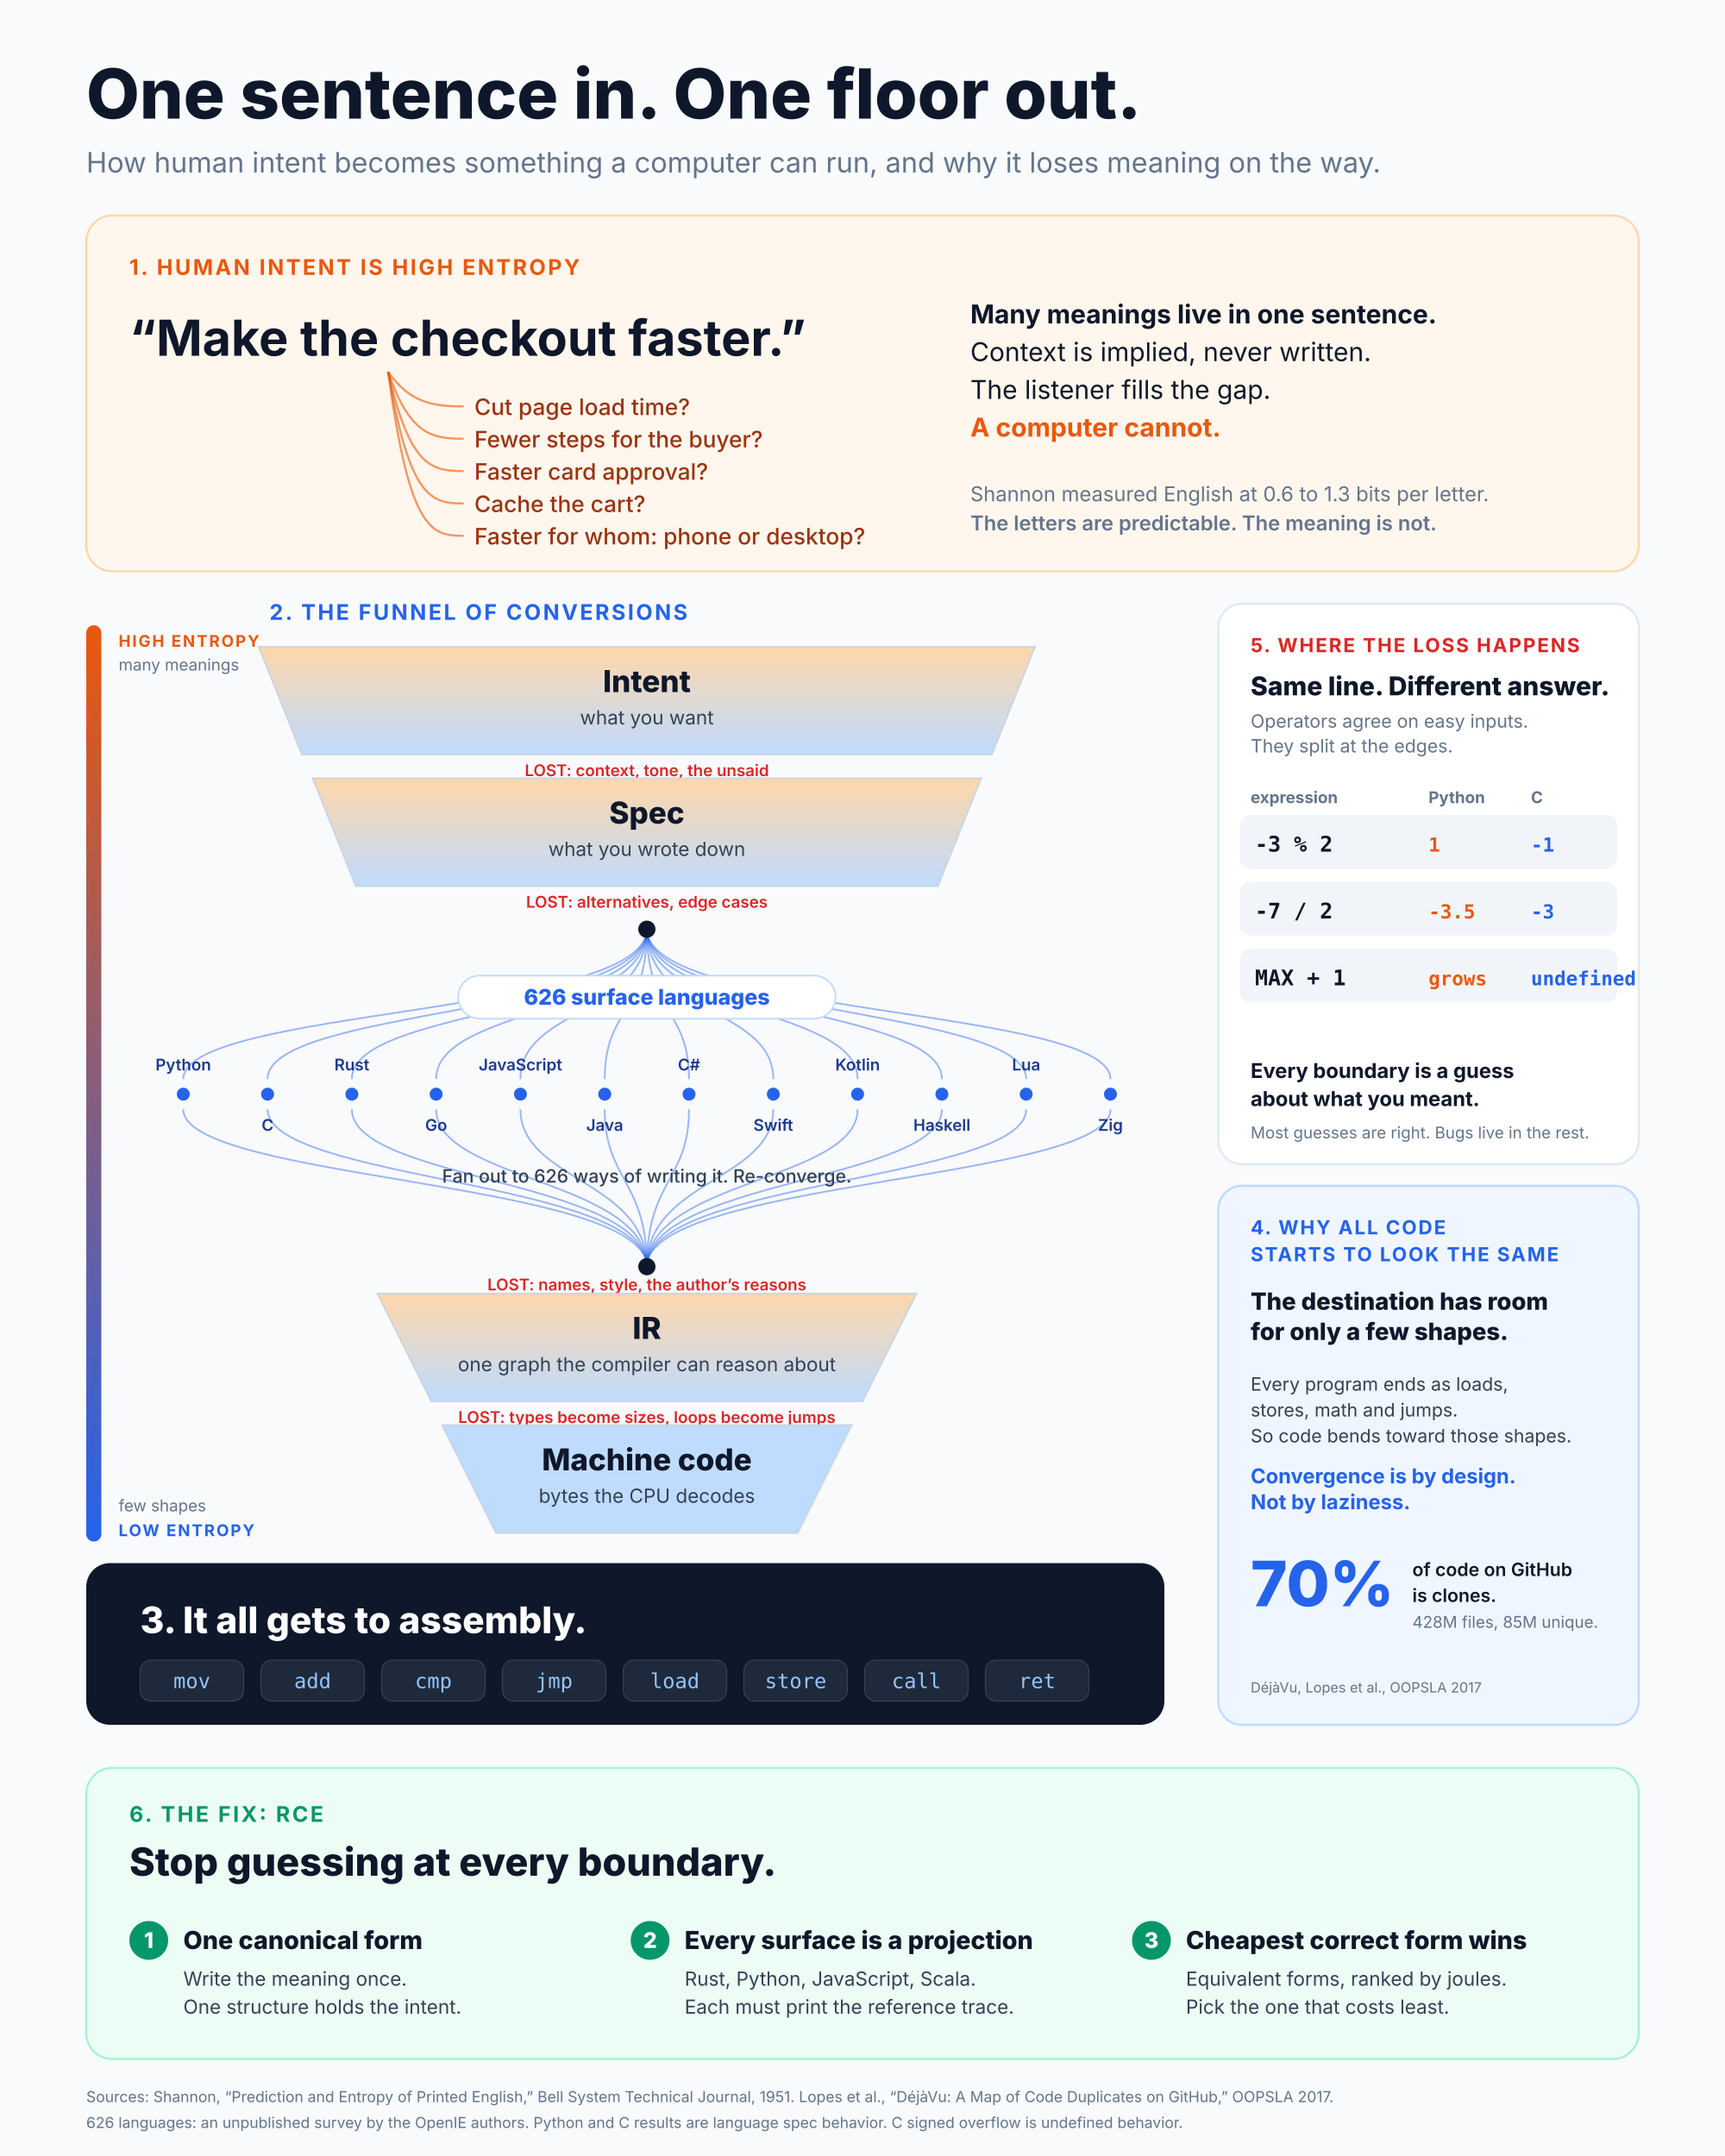
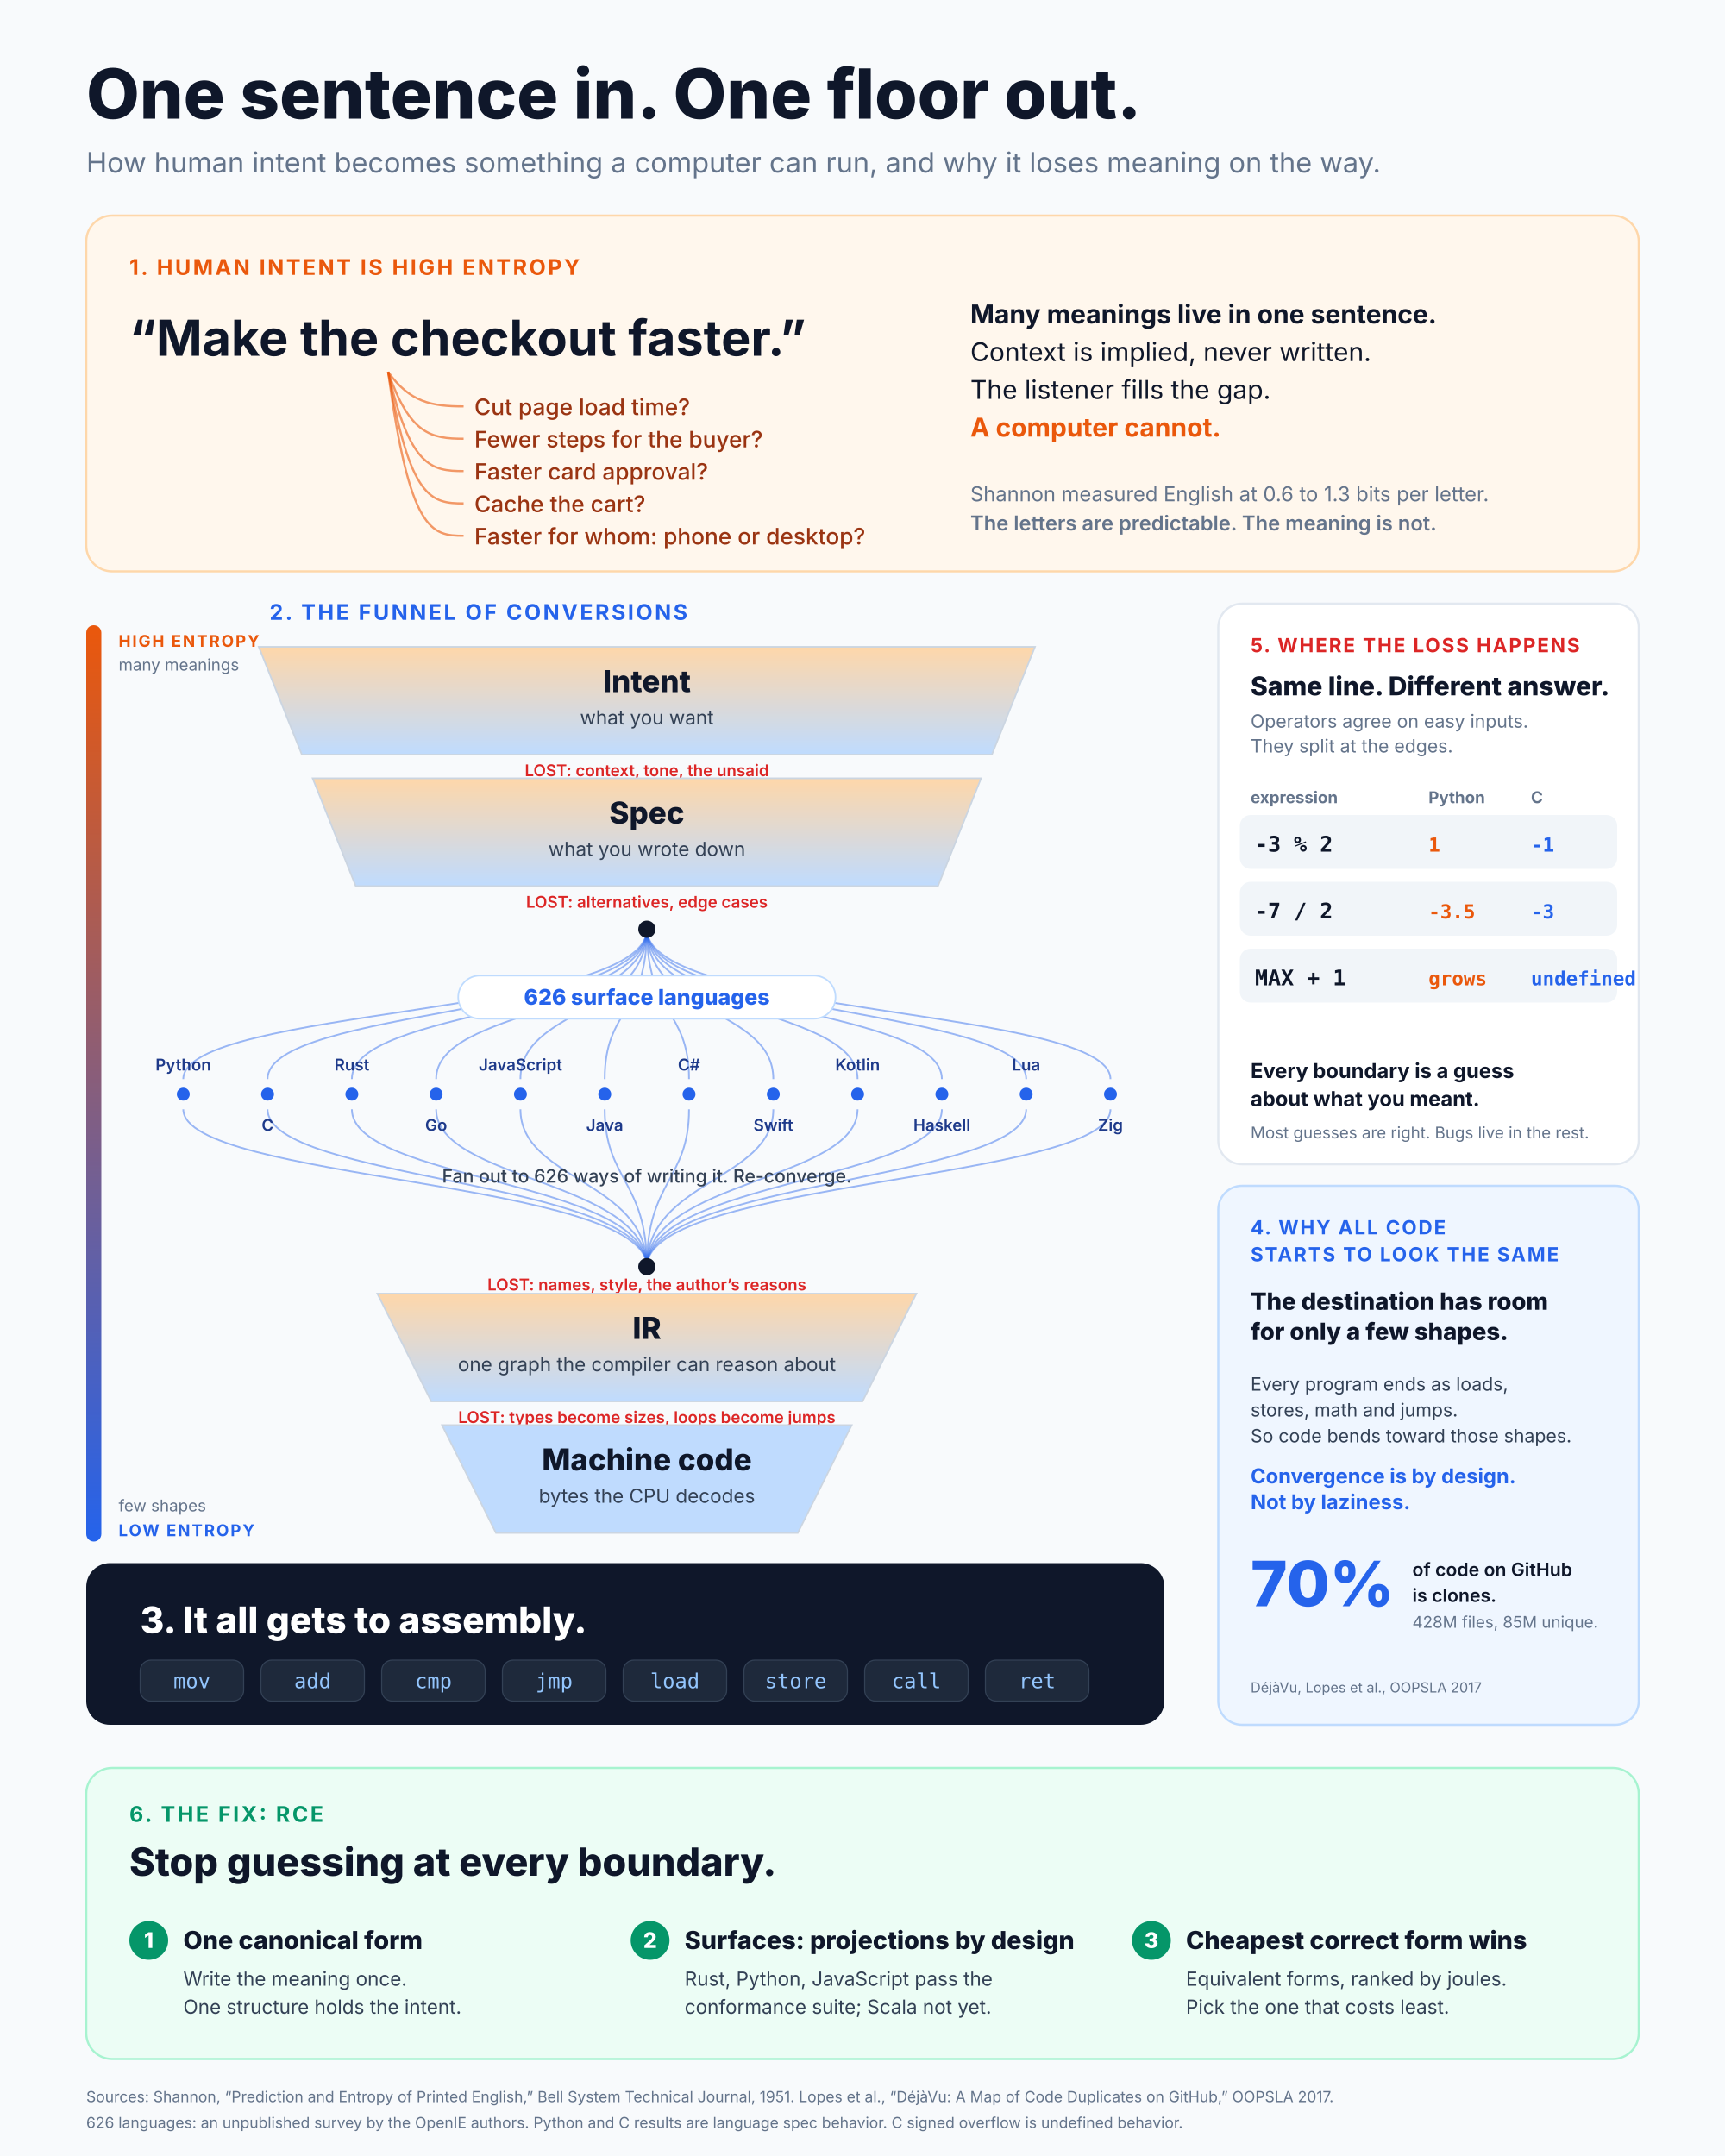
<svg xmlns="http://www.w3.org/2000/svg" width="1600" height="2000" viewBox="0 0 1600 2000">
  <rect width="1600" height="2000" fill="#f8fafc" />
  <defs>
    <linearGradient id="ent" x1="0" y1="0" x2="0" y2="1">
      <stop offset="0" stop-color="#ea580c" />
      <stop offset="1" stop-color="#2563eb" />
    </linearGradient>
    <linearGradient id="fun" x1="0" y1="0" x2="0" y2="1">
      <stop offset="0" stop-color="#fed7aa" />
      <stop offset="1" stop-color="#bfdbfe" />
    </linearGradient>
  </defs>
  <text x="80" y="110" font-family="Inter, 'DejaVu Sans', sans-serif" font-size="64" font-weight="800" fill="#0f172a" text-anchor="start">One sentence in. One floor out.</text>
  <text x="80" y="160" font-family="Inter, 'DejaVu Sans', sans-serif" font-size="26" font-weight="400" fill="#64748b" text-anchor="start">How human intent becomes something a computer can run, and why it loses meaning on the way.</text>
  <rect x="80" y="200" width="1440" height="330" rx="24" fill="#fff7ed" stroke="#fed7aa" stroke-width="2" opacity="1" />
  <text x="120" y="255" font-family="Inter, 'DejaVu Sans', sans-serif" font-size="20" font-weight="700" fill="#ea580c" text-anchor="start" letter-spacing="2">1. HUMAN INTENT IS HIGH ENTROPY</text>
  <text x="120" y="330" font-family="Inter, 'DejaVu Sans', sans-serif" font-size="46" font-weight="700" fill="#0f172a" text-anchor="start">“Make the checkout faster.”</text>
  <path d="M 360 345 C 380 373, 400 377, 430 377" stroke="#ea580c" stroke-width="2" fill="none" opacity="0.6" />
  <text x="440" y="385" font-family="Inter, 'DejaVu Sans', sans-serif" font-size="21" font-weight="500" fill="#9a3412" text-anchor="start">Cut page load time?</text>
  <path d="M 360 345 C 380 403, 400 407, 430 407" stroke="#ea580c" stroke-width="2" fill="none" opacity="0.6" />
  <text x="440" y="415" font-family="Inter, 'DejaVu Sans', sans-serif" font-size="21" font-weight="500" fill="#9a3412" text-anchor="start">Fewer steps for the buyer?</text>
  <path d="M 360 345 C 380 433, 400 437, 430 437" stroke="#ea580c" stroke-width="2" fill="none" opacity="0.6" />
  <text x="440" y="445" font-family="Inter, 'DejaVu Sans', sans-serif" font-size="21" font-weight="500" fill="#9a3412" text-anchor="start">Faster card approval?</text>
  <path d="M 360 345 C 380 463, 400 467, 430 467" stroke="#ea580c" stroke-width="2" fill="none" opacity="0.6" />
  <text x="440" y="475" font-family="Inter, 'DejaVu Sans', sans-serif" font-size="21" font-weight="500" fill="#9a3412" text-anchor="start">Cache the cart?</text>
  <path d="M 360 345 C 380 493, 400 497, 430 497" stroke="#ea580c" stroke-width="2" fill="none" opacity="0.6" />
  <text x="440" y="505" font-family="Inter, 'DejaVu Sans', sans-serif" font-size="21" font-weight="500" fill="#9a3412" text-anchor="start">Faster for whom: phone or desktop?</text>
  <text x="900" y="300" font-family="Inter, 'DejaVu Sans', sans-serif" font-size="24" font-weight="700" fill="#0f172a" text-anchor="start">Many meanings live in one sentence.</text>
  <text x="900" y="335" font-family="Inter, 'DejaVu Sans', sans-serif" font-size="24" font-weight="400" fill="#0f172a" text-anchor="start">Context is implied, never written.</text>
  <text x="900" y="370" font-family="Inter, 'DejaVu Sans', sans-serif" font-size="24" font-weight="400" fill="#0f172a" text-anchor="start">The listener fills the gap.</text>
  <text x="900" y="405" font-family="Inter, 'DejaVu Sans', sans-serif" font-size="24" font-weight="700" fill="#ea580c" text-anchor="start">A computer cannot.</text>
  <text x="900" y="465" font-family="Inter, 'DejaVu Sans', sans-serif" font-size="19" font-weight="400" fill="#64748b" text-anchor="start">Shannon measured English at 0.6 to 1.3 bits per letter.</text>
  <text x="900" y="492" font-family="Inter, 'DejaVu Sans', sans-serif" font-size="19" font-weight="600" fill="#64748b" text-anchor="start">The letters are predictable. The meaning is not.</text>
  <rect x="80" y="580" width="14" height="850" rx="7" fill="url(#ent)" />
  <text x="110" y="600" font-family="Inter, 'DejaVu Sans', sans-serif" font-size="15" font-weight="700" fill="#ea580c" text-anchor="start" letter-spacing="1.5">HIGH ENTROPY</text>
  <text x="110" y="1425" font-family="Inter, 'DejaVu Sans', sans-serif" font-size="15" font-weight="700" fill="#2563eb" text-anchor="start" letter-spacing="1.5">LOW ENTROPY</text>
  <text x="110" y="622" font-family="Inter, 'DejaVu Sans', sans-serif" font-size="15" font-weight="400" fill="#64748b" text-anchor="start">many meanings</text>
  <text x="110" y="1402" font-family="Inter, 'DejaVu Sans', sans-serif" font-size="15" font-weight="400" fill="#64748b" text-anchor="start">few shapes</text>
  <text x="250" y="575" font-family="Inter, 'DejaVu Sans', sans-serif" font-size="20" font-weight="700" fill="#2563eb" text-anchor="start" letter-spacing="2">2. THE FUNNEL OF CONVERSIONS</text>
  <path d="M 240 600 L 960 600 L 920 700 L 280 700 Z" fill="url(#fun)" stroke="#cbd5e1" stroke-width="1.5" />
  <text x="600" y="642" font-family="Inter, 'DejaVu Sans', sans-serif" font-size="28" font-weight="800" fill="#0f172a" text-anchor="middle">Intent</text>
  <text x="600" y="672" font-family="Inter, 'DejaVu Sans', sans-serif" font-size="18" font-weight="400" fill="#334155" text-anchor="middle">what you want</text>
  <text x="600" y="720" font-family="Inter, 'DejaVu Sans', sans-serif" font-size="15" font-weight="600" fill="#dc2626" text-anchor="middle">LOST: context, tone, the unsaid</text>
  <path d="M 290 722 L 910 722 L 870 822 L 330 822 Z" fill="url(#fun)" stroke="#cbd5e1" stroke-width="1.5" />
  <text x="600" y="764" font-family="Inter, 'DejaVu Sans', sans-serif" font-size="28" font-weight="800" fill="#0f172a" text-anchor="middle">Spec</text>
  <text x="600" y="794" font-family="Inter, 'DejaVu Sans', sans-serif" font-size="18" font-weight="400" fill="#334155" text-anchor="middle">what you wrote down</text>
  <text x="600" y="842" font-family="Inter, 'DejaVu Sans', sans-serif" font-size="15" font-weight="600" fill="#dc2626" text-anchor="middle">LOST: alternatives, edge cases</text>
  <path d="M 600 862 C 600 942, 170.0 935, 170.0 1001" stroke="#2563eb" stroke-width="1.6" fill="none" opacity="0.45" />
  <path d="M 170.0 1029 C 170.0 1095, 600 1095, 600 1175" stroke="#2563eb" stroke-width="1.6" fill="none" opacity="0.45" />
  <circle cx="170.0" cy="1015" r="6" fill="#2563eb" />
  <text x="170.0" y="993" font-family="Inter, 'DejaVu Sans', sans-serif" font-size="15" font-weight="600" fill="#1e3a8a" text-anchor="middle">Python</text>
  <path d="M 600 862 C 600 942, 248.182 935, 248.182 1001" stroke="#2563eb" stroke-width="1.6" fill="none" opacity="0.45" />
  <path d="M 248.182 1029 C 248.182 1095, 600 1095, 600 1175" stroke="#2563eb" stroke-width="1.6" fill="none" opacity="0.45" />
  <circle cx="248.182" cy="1015" r="6" fill="#2563eb" />
  <text x="248.182" y="1049" font-family="Inter, 'DejaVu Sans', sans-serif" font-size="15" font-weight="600" fill="#1e3a8a" text-anchor="middle">C</text>
  <path d="M 600 862 C 600 942, 326.364 935, 326.364 1001" stroke="#2563eb" stroke-width="1.6" fill="none" opacity="0.45" />
  <path d="M 326.364 1029 C 326.364 1095, 600 1095, 600 1175" stroke="#2563eb" stroke-width="1.6" fill="none" opacity="0.45" />
  <circle cx="326.364" cy="1015" r="6" fill="#2563eb" />
  <text x="326.364" y="993" font-family="Inter, 'DejaVu Sans', sans-serif" font-size="15" font-weight="600" fill="#1e3a8a" text-anchor="middle">Rust</text>
  <path d="M 600 862 C 600 942, 404.545 935, 404.545 1001" stroke="#2563eb" stroke-width="1.6" fill="none" opacity="0.45" />
  <path d="M 404.545 1029 C 404.545 1095, 600 1095, 600 1175" stroke="#2563eb" stroke-width="1.6" fill="none" opacity="0.45" />
  <circle cx="404.545" cy="1015" r="6" fill="#2563eb" />
  <text x="404.545" y="1049" font-family="Inter, 'DejaVu Sans', sans-serif" font-size="15" font-weight="600" fill="#1e3a8a" text-anchor="middle">Go</text>
  <path d="M 600 862 C 600 942, 482.727 935, 482.727 1001" stroke="#2563eb" stroke-width="1.6" fill="none" opacity="0.45" />
  <path d="M 482.727 1029 C 482.727 1095, 600 1095, 600 1175" stroke="#2563eb" stroke-width="1.6" fill="none" opacity="0.45" />
  <circle cx="482.727" cy="1015" r="6" fill="#2563eb" />
  <text x="482.727" y="993" font-family="Inter, 'DejaVu Sans', sans-serif" font-size="15" font-weight="600" fill="#1e3a8a" text-anchor="middle">JavaScript</text>
  <path d="M 600 862 C 600 942, 560.909 935, 560.909 1001" stroke="#2563eb" stroke-width="1.6" fill="none" opacity="0.45" />
  <path d="M 560.909 1029 C 560.909 1095, 600 1095, 600 1175" stroke="#2563eb" stroke-width="1.6" fill="none" opacity="0.45" />
  <circle cx="560.909" cy="1015" r="6" fill="#2563eb" />
  <text x="560.909" y="1049" font-family="Inter, 'DejaVu Sans', sans-serif" font-size="15" font-weight="600" fill="#1e3a8a" text-anchor="middle">Java</text>
  <path d="M 600 862 C 600 942, 639.091 935, 639.091 1001" stroke="#2563eb" stroke-width="1.6" fill="none" opacity="0.45" />
  <path d="M 639.091 1029 C 639.091 1095, 600 1095, 600 1175" stroke="#2563eb" stroke-width="1.6" fill="none" opacity="0.45" />
  <circle cx="639.091" cy="1015" r="6" fill="#2563eb" />
  <text x="639.091" y="993" font-family="Inter, 'DejaVu Sans', sans-serif" font-size="15" font-weight="600" fill="#1e3a8a" text-anchor="middle">C#</text>
  <path d="M 600 862 C 600 942, 717.273 935, 717.273 1001" stroke="#2563eb" stroke-width="1.6" fill="none" opacity="0.45" />
  <path d="M 717.273 1029 C 717.273 1095, 600 1095, 600 1175" stroke="#2563eb" stroke-width="1.6" fill="none" opacity="0.45" />
  <circle cx="717.273" cy="1015" r="6" fill="#2563eb" />
  <text x="717.273" y="1049" font-family="Inter, 'DejaVu Sans', sans-serif" font-size="15" font-weight="600" fill="#1e3a8a" text-anchor="middle">Swift</text>
  <path d="M 600 862 C 600 942, 795.455 935, 795.455 1001" stroke="#2563eb" stroke-width="1.6" fill="none" opacity="0.45" />
  <path d="M 795.455 1029 C 795.455 1095, 600 1095, 600 1175" stroke="#2563eb" stroke-width="1.6" fill="none" opacity="0.45" />
  <circle cx="795.455" cy="1015" r="6" fill="#2563eb" />
  <text x="795.455" y="993" font-family="Inter, 'DejaVu Sans', sans-serif" font-size="15" font-weight="600" fill="#1e3a8a" text-anchor="middle">Kotlin</text>
  <path d="M 600 862 C 600 942, 873.636 935, 873.636 1001" stroke="#2563eb" stroke-width="1.6" fill="none" opacity="0.45" />
  <path d="M 873.636 1029 C 873.636 1095, 600 1095, 600 1175" stroke="#2563eb" stroke-width="1.6" fill="none" opacity="0.45" />
  <circle cx="873.636" cy="1015" r="6" fill="#2563eb" />
  <text x="873.636" y="1049" font-family="Inter, 'DejaVu Sans', sans-serif" font-size="15" font-weight="600" fill="#1e3a8a" text-anchor="middle">Haskell</text>
  <path d="M 600 862 C 600 942, 951.818 935, 951.818 1001" stroke="#2563eb" stroke-width="1.6" fill="none" opacity="0.45" />
  <path d="M 951.818 1029 C 951.818 1095, 600 1095, 600 1175" stroke="#2563eb" stroke-width="1.6" fill="none" opacity="0.45" />
  <circle cx="951.818" cy="1015" r="6" fill="#2563eb" />
  <text x="951.818" y="993" font-family="Inter, 'DejaVu Sans', sans-serif" font-size="15" font-weight="600" fill="#1e3a8a" text-anchor="middle">Lua</text>
  <path d="M 600 862 C 600 942, 1030.0 935, 1030.0 1001" stroke="#2563eb" stroke-width="1.6" fill="none" opacity="0.45" />
  <path d="M 1030.0 1029 C 1030.0 1095, 600 1095, 600 1175" stroke="#2563eb" stroke-width="1.6" fill="none" opacity="0.45" />
  <circle cx="1030.0" cy="1015" r="6" fill="#2563eb" />
  <text x="1030.0" y="1049" font-family="Inter, 'DejaVu Sans', sans-serif" font-size="15" font-weight="600" fill="#1e3a8a" text-anchor="middle">Zig</text>
  <circle cx="600" cy="862" r="8" fill="#0f172a" />
  <circle cx="600" cy="1175" r="8" fill="#0f172a" />
  <rect x="425" y="905" width="350" height="40" rx="20" fill="#ffffff" stroke="#bfdbfe" stroke-width="1.5" opacity="1" />
  <text x="600" y="932" font-family="Inter, 'DejaVu Sans', sans-serif" font-size="20" font-weight="800" fill="#2563eb" text-anchor="middle">626 surface languages</text>
  <text x="600" y="1097" font-family="Inter, 'DejaVu Sans', sans-serif" font-size="17" font-weight="500" fill="#334155" text-anchor="middle">Fan out to 626 ways of writing it. Re-converge.</text>
  <text x="600" y="1197" font-family="Inter, 'DejaVu Sans', sans-serif" font-size="15" font-weight="600" fill="#dc2626" text-anchor="middle">LOST: names, style, the author’s reasons</text>
  <path d="M 350 1200 L 850 1200 L 800 1300 L 400 1300 Z" fill="url(#fun)" stroke="#cbd5e1" stroke-width="1.5" />
  <text x="600" y="1242" font-family="Inter, 'DejaVu Sans', sans-serif" font-size="28" font-weight="800" fill="#0f172a" text-anchor="middle">IR</text>
  <text x="600" y="1272" font-family="Inter, 'DejaVu Sans', sans-serif" font-size="18" font-weight="400" fill="#334155" text-anchor="middle">one graph the compiler can reason about</text>
  <text x="600" y="1320" font-family="Inter, 'DejaVu Sans', sans-serif" font-size="15" font-weight="600" fill="#dc2626" text-anchor="middle">LOST: types become sizes, loops become jumps</text>
  <path d="M 410 1322 L 790 1322 L 740 1422 L 460 1422 Z" fill="#bfdbfe" stroke="#cbd5e1" stroke-width="1.5" />
  <text x="600" y="1364" font-family="Inter, 'DejaVu Sans', sans-serif" font-size="28" font-weight="800" fill="#0f172a" text-anchor="middle">Machine code</text>
  <text x="600" y="1394" font-family="Inter, 'DejaVu Sans', sans-serif" font-size="18" font-weight="400" fill="#334155" text-anchor="middle">bytes the CPU decodes</text>
  <rect x="80" y="1450" width="1000" height="150" rx="22" fill="#0f172a" stroke="none" stroke-width="0" opacity="1" />
  <text x="130" y="1515" font-family="Inter, 'DejaVu Sans', sans-serif" font-size="34" font-weight="800" fill="#ffffff" text-anchor="start">3. It all gets to assembly.</text>
  <rect x="130" y="1540" width="96" height="38" rx="10" fill="#1e293b" stroke="#334155" stroke-width="1" opacity="1" />
  <text x="178" y="1566" font-family="'DM Mono', 'DejaVu Sans Mono', monospace" font-size="19" font-weight="500" fill="#93c5fd" text-anchor="middle">mov</text>
  <rect x="242" y="1540" width="96" height="38" rx="10" fill="#1e293b" stroke="#334155" stroke-width="1" opacity="1" />
  <text x="290" y="1566" font-family="'DM Mono', 'DejaVu Sans Mono', monospace" font-size="19" font-weight="500" fill="#93c5fd" text-anchor="middle">add</text>
  <rect x="354" y="1540" width="96" height="38" rx="10" fill="#1e293b" stroke="#334155" stroke-width="1" opacity="1" />
  <text x="402" y="1566" font-family="'DM Mono', 'DejaVu Sans Mono', monospace" font-size="19" font-weight="500" fill="#93c5fd" text-anchor="middle">cmp</text>
  <rect x="466" y="1540" width="96" height="38" rx="10" fill="#1e293b" stroke="#334155" stroke-width="1" opacity="1" />
  <text x="514" y="1566" font-family="'DM Mono', 'DejaVu Sans Mono', monospace" font-size="19" font-weight="500" fill="#93c5fd" text-anchor="middle">jmp</text>
  <rect x="578" y="1540" width="96" height="38" rx="10" fill="#1e293b" stroke="#334155" stroke-width="1" opacity="1" />
  <text x="626" y="1566" font-family="'DM Mono', 'DejaVu Sans Mono', monospace" font-size="19" font-weight="500" fill="#93c5fd" text-anchor="middle">load</text>
  <rect x="690" y="1540" width="96" height="38" rx="10" fill="#1e293b" stroke="#334155" stroke-width="1" opacity="1" />
  <text x="738" y="1566" font-family="'DM Mono', 'DejaVu Sans Mono', monospace" font-size="19" font-weight="500" fill="#93c5fd" text-anchor="middle">store</text>
  <rect x="802" y="1540" width="96" height="38" rx="10" fill="#1e293b" stroke="#334155" stroke-width="1" opacity="1" />
  <text x="850" y="1566" font-family="'DM Mono', 'DejaVu Sans Mono', monospace" font-size="19" font-weight="500" fill="#93c5fd" text-anchor="middle">call</text>
  <rect x="914" y="1540" width="96" height="38" rx="10" fill="#1e293b" stroke="#334155" stroke-width="1" opacity="1" />
  <text x="962" y="1566" font-family="'DM Mono', 'DejaVu Sans Mono', monospace" font-size="19" font-weight="500" fill="#93c5fd" text-anchor="middle">ret</text>
  <rect x="1130" y="560" width="390" height="520" rx="22" fill="#ffffff" stroke="#e2e8f0" stroke-width="2" opacity="1" />
  <text x="1160" y="605" font-family="Inter, 'DejaVu Sans', sans-serif" font-size="18" font-weight="700" fill="#dc2626" text-anchor="start" letter-spacing="1.5">5. WHERE THE LOSS HAPPENS</text>
  <text x="1160" y="645" font-family="Inter, 'DejaVu Sans', sans-serif" font-size="24" font-weight="800" fill="#0f172a" text-anchor="start">Same line. Different answer.</text>
  <text x="1160" y="675" font-family="Inter, 'DejaVu Sans', sans-serif" font-size="17" font-weight="400" fill="#64748b" text-anchor="start">Operators agree on easy inputs.</text>
  <text x="1160" y="698" font-family="Inter, 'DejaVu Sans', sans-serif" font-size="17" font-weight="400" fill="#64748b" text-anchor="start">They split at the edges.</text>
  <text x="1160" y="745" font-family="Inter, 'DejaVu Sans', sans-serif" font-size="15" font-weight="700" fill="#64748b" text-anchor="start">expression</text>
  <text x="1325" y="745" font-family="Inter, 'DejaVu Sans', sans-serif" font-size="15" font-weight="700" fill="#64748b" text-anchor="start">Python</text>
  <text x="1420" y="745" font-family="Inter, 'DejaVu Sans', sans-serif" font-size="15" font-weight="700" fill="#64748b" text-anchor="start">C</text>
  <rect x="1150" y="756" width="350" height="50" rx="10" fill="#f1f5f9" stroke="none" stroke-width="0" opacity="1" />
  <text x="1164" y="790" font-family="'DM Mono', 'DejaVu Sans Mono', monospace" font-size="20" font-weight="600" fill="#0f172a" text-anchor="start">-3 % 2</text>
  <text x="1325" y="790" font-family="'DM Mono', 'DejaVu Sans Mono', monospace" font-size="18" font-weight="600" fill="#ea580c" text-anchor="start">1</text>
  <text x="1420" y="790" font-family="'DM Mono', 'DejaVu Sans Mono', monospace" font-size="18" font-weight="600" fill="#2563eb" text-anchor="start">-1</text>
  <rect x="1150" y="818" width="350" height="50" rx="10" fill="#f1f5f9" stroke="none" stroke-width="0" opacity="1" />
  <text x="1164" y="852" font-family="'DM Mono', 'DejaVu Sans Mono', monospace" font-size="20" font-weight="600" fill="#0f172a" text-anchor="start">-7 / 2</text>
  <text x="1325" y="852" font-family="'DM Mono', 'DejaVu Sans Mono', monospace" font-size="18" font-weight="600" fill="#ea580c" text-anchor="start">-3.5</text>
  <text x="1420" y="852" font-family="'DM Mono', 'DejaVu Sans Mono', monospace" font-size="18" font-weight="600" fill="#2563eb" text-anchor="start">-3</text>
  <rect x="1150" y="880" width="350" height="50" rx="10" fill="#f1f5f9" stroke="none" stroke-width="0" opacity="1" />
  <text x="1164" y="914" font-family="'DM Mono', 'DejaVu Sans Mono', monospace" font-size="20" font-weight="600" fill="#0f172a" text-anchor="start">MAX + 1</text>
  <text x="1325" y="914" font-family="'DM Mono', 'DejaVu Sans Mono', monospace" font-size="18" font-weight="600" fill="#ea580c" text-anchor="start">grows</text>
  <text x="1420" y="914" font-family="'DM Mono', 'DejaVu Sans Mono', monospace" font-size="18" font-weight="600" fill="#2563eb" text-anchor="start">undefined</text>
  <text x="1160" y="1000" font-family="Inter, 'DejaVu Sans', sans-serif" font-size="19" font-weight="700" fill="#0f172a" text-anchor="start">Every boundary is a guess</text>
  <text x="1160" y="1026" font-family="Inter, 'DejaVu Sans', sans-serif" font-size="19" font-weight="700" fill="#0f172a" text-anchor="start">about what you meant.</text>
  <text x="1160" y="1056" font-family="Inter, 'DejaVu Sans', sans-serif" font-size="15" font-weight="400" fill="#64748b" text-anchor="start">Most guesses are right. Bugs live in the rest.</text>
  <rect x="1130" y="1100" width="390" height="500" rx="22" fill="#eff6ff" stroke="#bfdbfe" stroke-width="2" opacity="1" />
  <text x="1160" y="1145" font-family="Inter, 'DejaVu Sans', sans-serif" font-size="18" font-weight="700" fill="#2563eb" text-anchor="start" letter-spacing="1.5">4. WHY ALL CODE</text>
  <text x="1160" y="1170" font-family="Inter, 'DejaVu Sans', sans-serif" font-size="18" font-weight="700" fill="#2563eb" text-anchor="start" letter-spacing="1.5">STARTS TO LOOK THE SAME</text>
  <text x="1160" y="1215" font-family="Inter, 'DejaVu Sans', sans-serif" font-size="22" font-weight="800" fill="#0f172a" text-anchor="start">The destination has room</text>
  <text x="1160" y="1243" font-family="Inter, 'DejaVu Sans', sans-serif" font-size="22" font-weight="800" fill="#0f172a" text-anchor="start">for only a few shapes.</text>
  <text x="1160" y="1290" font-family="Inter, 'DejaVu Sans', sans-serif" font-size="17" font-weight="400" fill="#334155" text-anchor="start">Every program ends as loads,</text>
  <text x="1160" y="1314" font-family="Inter, 'DejaVu Sans', sans-serif" font-size="17" font-weight="400" fill="#334155" text-anchor="start">stores, math and jumps.</text>
  <text x="1160" y="1338" font-family="Inter, 'DejaVu Sans', sans-serif" font-size="17" font-weight="400" fill="#334155" text-anchor="start">So code bends toward those shapes.</text>
  <text x="1160" y="1376" font-family="Inter, 'DejaVu Sans', sans-serif" font-size="19" font-weight="700" fill="#2563eb" text-anchor="start">Convergence is by design.</text>
  <text x="1160" y="1400" font-family="Inter, 'DejaVu Sans', sans-serif" font-size="19" font-weight="700" fill="#2563eb" text-anchor="start">Not by laziness.</text>
  <text x="1160" y="1490" font-family="Inter, 'DejaVu Sans', sans-serif" font-size="58" font-weight="800" fill="#2563eb" text-anchor="start">70%</text>
  <text x="1310" y="1462" font-family="Inter, 'DejaVu Sans', sans-serif" font-size="17" font-weight="600" fill="#0f172a" text-anchor="start">of code on GitHub</text>
  <text x="1310" y="1486" font-family="Inter, 'DejaVu Sans', sans-serif" font-size="17" font-weight="600" fill="#0f172a" text-anchor="start">is clones.</text>
  <text x="1310" y="1510" font-family="Inter, 'DejaVu Sans', sans-serif" font-size="15" font-weight="400" fill="#64748b" text-anchor="start">428M files, 85M unique.</text>
  <text x="1160" y="1570" font-family="Inter, 'DejaVu Sans', sans-serif" font-size="13" font-weight="400" fill="#64748b" text-anchor="start">DéjàVu, Lopes et al., OOPSLA 2017</text>
  <rect x="80" y="1640" width="1440" height="270" rx="24" fill="#ecfdf5" stroke="#a7f3d0" stroke-width="2" opacity="1" />
  <text x="120" y="1690" font-family="Inter, 'DejaVu Sans', sans-serif" font-size="20" font-weight="700" fill="#059669" text-anchor="start" letter-spacing="2">6. THE FIX: RCE</text>
  <text x="120" y="1740" font-family="Inter, 'DejaVu Sans', sans-serif" font-size="36" font-weight="800" fill="#0f172a" text-anchor="start">Stop guessing at every boundary.</text>
  <circle cx="138" cy="1800" r="18" fill="#059669" />
  <text x="138" y="1807" font-family="Inter, 'DejaVu Sans', sans-serif" font-size="20" font-weight="800" fill="#ffffff" text-anchor="middle">1</text>
  <text x="170" y="1808" font-family="Inter, 'DejaVu Sans', sans-serif" font-size="23" font-weight="800" fill="#0f172a" text-anchor="start">One canonical form</text>
  <text x="170" y="1842" font-family="Inter, 'DejaVu Sans', sans-serif" font-size="18" font-weight="400" fill="#334155" text-anchor="start">Write the meaning once.</text>
  <text x="170" y="1868" font-family="Inter, 'DejaVu Sans', sans-serif" font-size="18" font-weight="400" fill="#334155" text-anchor="start">One structure holds the intent.</text>
  <circle cx="603" cy="1800" r="18" fill="#059669" />
  <text x="603" y="1807" font-family="Inter, 'DejaVu Sans', sans-serif" font-size="20" font-weight="800" fill="#ffffff" text-anchor="middle">2</text>
-   <text x="635" y="1808" font-family="Inter, 'DejaVu Sans', sans-serif" font-size="23" font-weight="800" fill="#0f172a" text-anchor="start">Every surface is a projection</text>
-   <text x="635" y="1842" font-family="Inter, 'DejaVu Sans', sans-serif" font-size="18" font-weight="400" fill="#334155" text-anchor="start">Rust, Python, JavaScript, Scala.</text>
-   <text x="635" y="1868" font-family="Inter, 'DejaVu Sans', sans-serif" font-size="18" font-weight="400" fill="#334155" text-anchor="start">Each must print the reference trace.</text>
+   <text x="635" y="1808" font-family="Inter, 'DejaVu Sans', sans-serif" font-size="23" font-weight="800" fill="#0f172a" text-anchor="start">Surfaces: projections by design</text>
+   <text x="635" y="1842" font-family="Inter, 'DejaVu Sans', sans-serif" font-size="18" font-weight="400" fill="#334155" text-anchor="start">Rust, Python, JavaScript pass the</text>
+   <text x="635" y="1868" font-family="Inter, 'DejaVu Sans', sans-serif" font-size="18" font-weight="400" fill="#334155" text-anchor="start">conformance suite; Scala not yet.</text>
  <circle cx="1068" cy="1800" r="18" fill="#059669" />
  <text x="1068" y="1807" font-family="Inter, 'DejaVu Sans', sans-serif" font-size="20" font-weight="800" fill="#ffffff" text-anchor="middle">3</text>
  <text x="1100" y="1808" font-family="Inter, 'DejaVu Sans', sans-serif" font-size="23" font-weight="800" fill="#0f172a" text-anchor="start">Cheapest correct form wins</text>
  <text x="1100" y="1842" font-family="Inter, 'DejaVu Sans', sans-serif" font-size="18" font-weight="400" fill="#334155" text-anchor="start">Equivalent forms, ranked by joules.</text>
  <text x="1100" y="1868" font-family="Inter, 'DejaVu Sans', sans-serif" font-size="18" font-weight="400" fill="#334155" text-anchor="start">Pick the one that costs least.</text>
  <text x="80" y="1950" font-family="Inter, 'DejaVu Sans', sans-serif" font-size="14" font-weight="400" fill="#64748b" text-anchor="start">Sources: Shannon, “Prediction and Entropy of Printed English,” Bell System Technical Journal, 1951. Lopes et al., “DéjàVu: A Map of Code Duplicates on GitHub,” OOPSLA 2017.</text>
  <text x="80" y="1974" font-family="Inter, 'DejaVu Sans', sans-serif" font-size="14" font-weight="400" fill="#64748b" text-anchor="start">626 languages: an unpublished survey by the OpenIE authors. Python and C results are language spec behavior. C signed overflow is undefined behavior.</text>
</svg>
